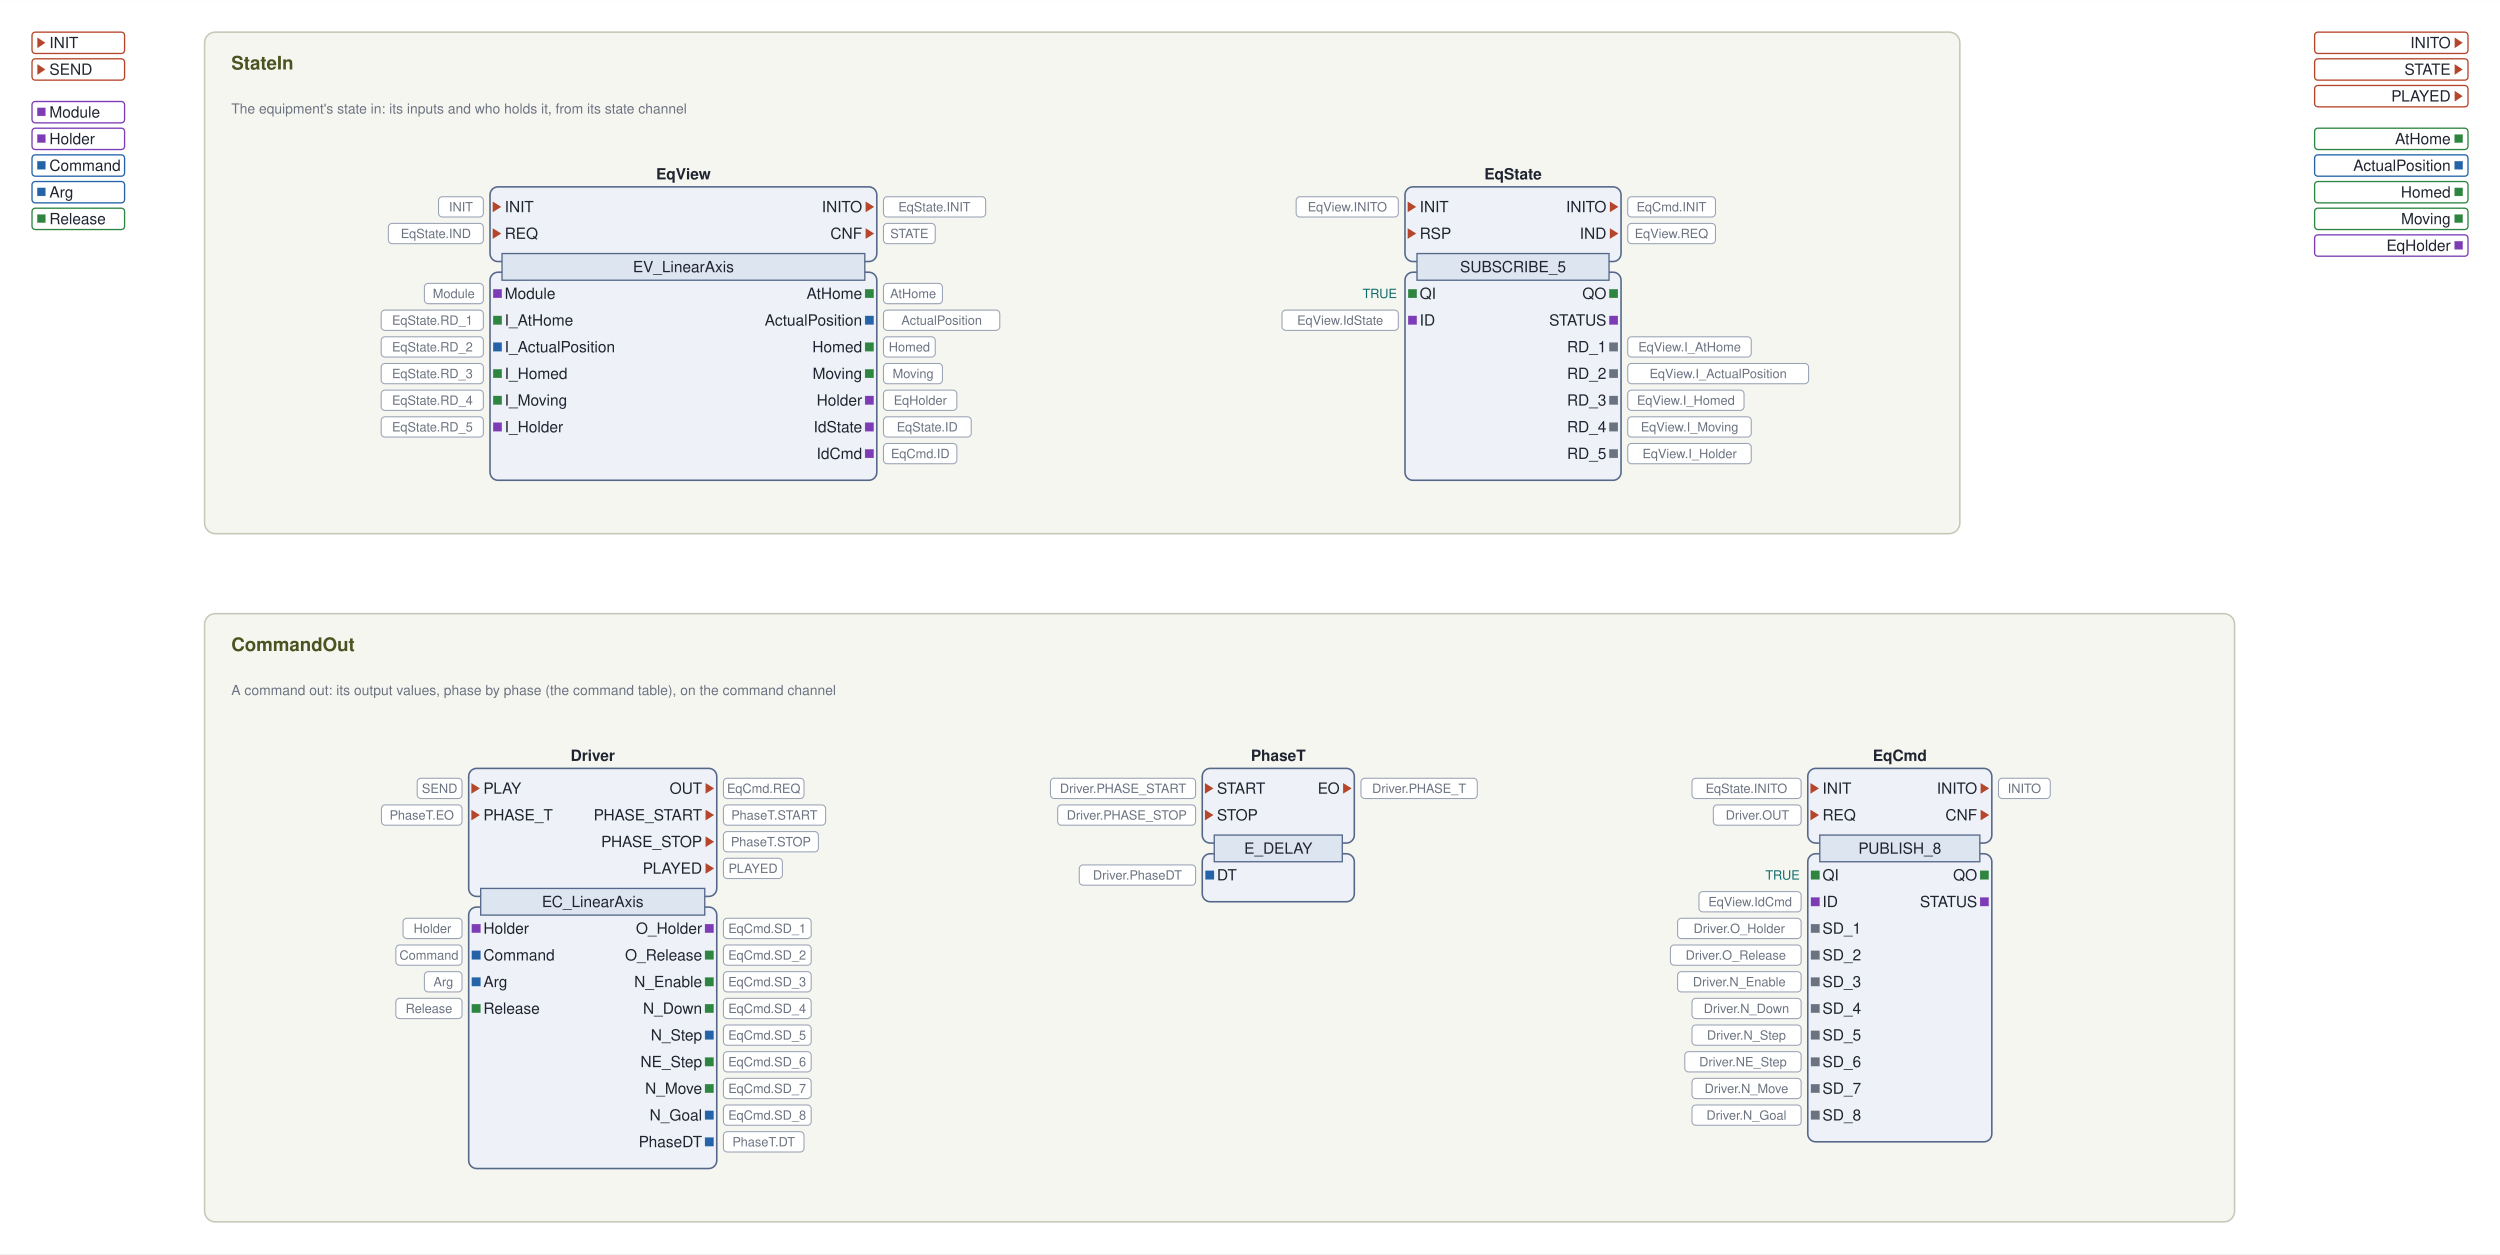
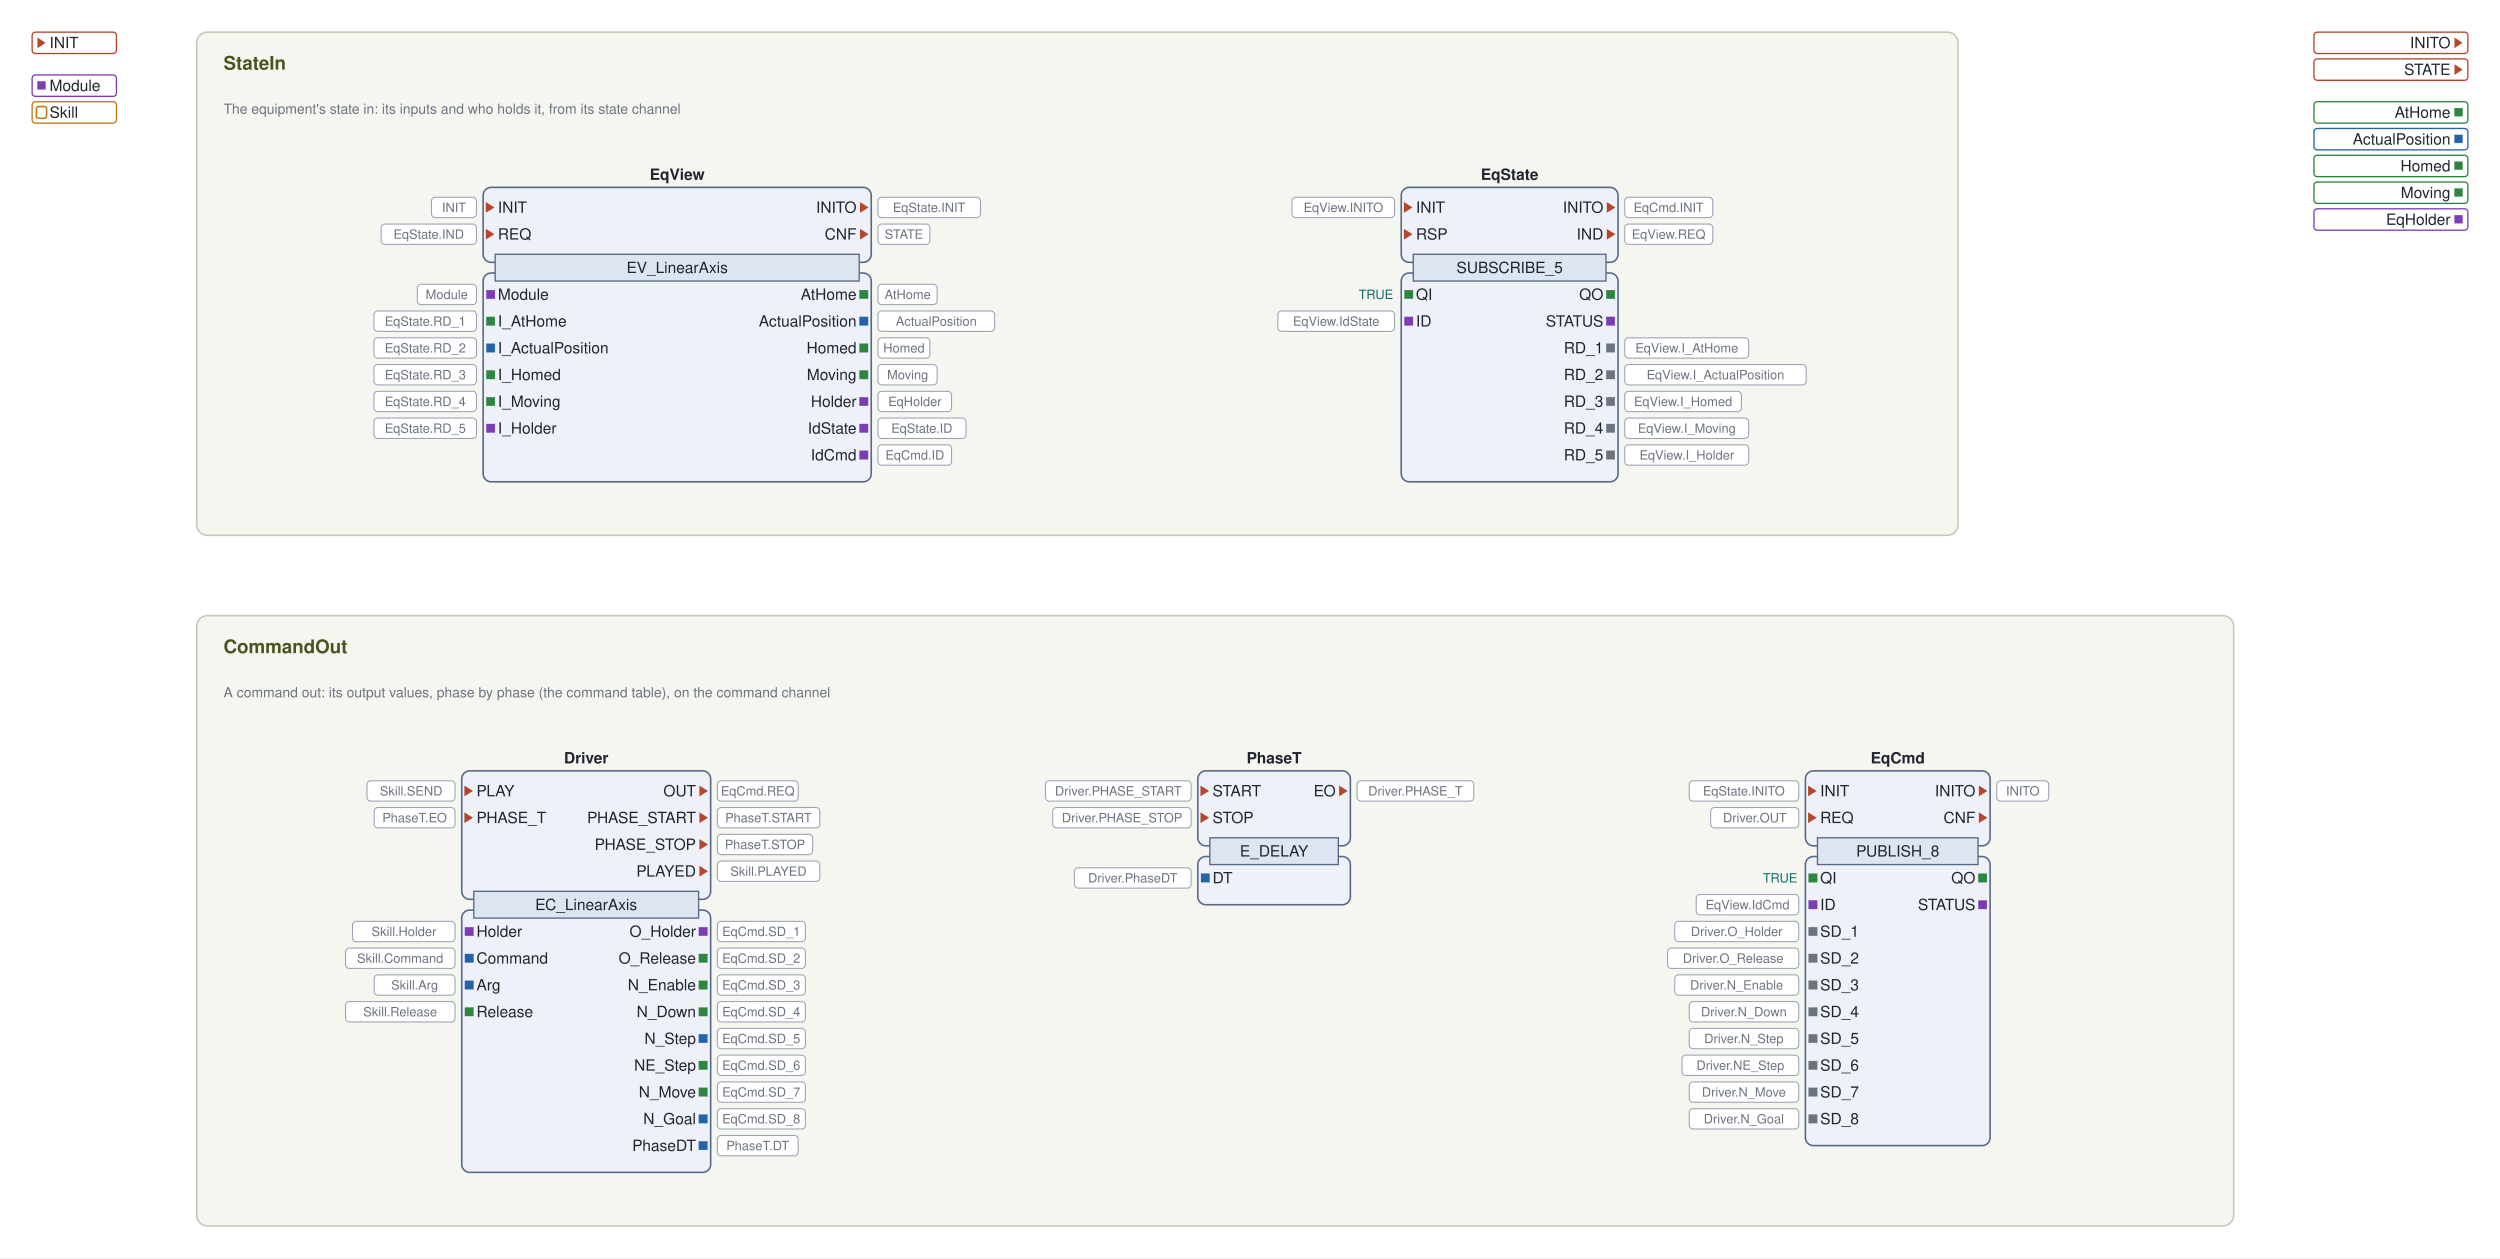
- <svg xmlns="http://www.w3.org/2000/svg" width="1874" height="940" viewBox="233 880 9372 4700" font-family="Segoe UI, Helvetica, Arial, sans-serif">
-   <rect x="233" y="880" width="9372" height="4700" fill="#ffffff" />
+ <svg xmlns="http://www.w3.org/2000/svg" width="1868" height="940" viewBox="265 880 9340 4700" font-family="Segoe UI, Helvetica, Arial, sans-serif">
+   <rect x="265" y="880" width="9340" height="4700" fill="#ffffff" />
  <rect x="1000" y="1000" width="6580" height="1880" rx="40" fill="#f6f6f1" stroke="#c8c8b8" stroke-width="6" />
  <text x="1100" y="1140" font-size="70" text-anchor="start" fill="#4b5320" font-weight="bold">StateIn</text>
  <text x="1100" y="1305" font-size="52" text-anchor="start" fill="#6b7280">The equipment's state in: its inputs and who holds it, from its state channel</text>
  <rect x="1000" y="3180" width="7610" height="2280" rx="40" fill="#f6f6f1" stroke="#c8c8b8" stroke-width="6" />
  <text x="1100" y="3320" font-size="70" text-anchor="start" fill="#4b5320" font-weight="bold">CommandOut</text>
  <text x="1100" y="3485" font-size="52" text-anchor="start" fill="#6b7280">A command out: its output values, phase by phase (the command table), on the command channel</text>
  <text x="2795" y="1552" font-size="58" text-anchor="middle" fill="#1f2430" font-weight="bold">EqView</text>
  <rect x="2070" y="1900" width="1450" height="780" rx="30" fill="#eef2f8" stroke="#56688a" stroke-width="6" />
  <rect x="2070" y="1580" width="1450" height="280" rx="30" fill="#eef2f8" stroke="#56688a" stroke-width="6" />
  <rect x="2115" y="1830" width="1360" height="100" rx="0" fill="#dde5f1" stroke="#56688a" stroke-width="5" />
  <text x="2795" y="1900" font-size="58" text-anchor="middle" fill="#1f2430">EV_LinearAxis</text>
  <polygon points="2080,1635 2112,1655 2080,1675" fill="#b5452b" />
  <text x="2125" y="1675" font-size="58" text-anchor="start" fill="#1f2430">INIT</text>
  <polygon points="2080,1735 2112,1755 2080,1775" fill="#b5452b" />
  <text x="2125" y="1775" font-size="58" text-anchor="start" fill="#1f2430">REQ</text>
  <polygon points="3478,1635 3510,1655 3478,1675" fill="#b5452b" />
  <text x="3465" y="1675" font-size="58" text-anchor="end" fill="#1f2430">INITO</text>
  <polygon points="3478,1735 3510,1755 3478,1775" fill="#b5452b" />
  <text x="3465" y="1775" font-size="58" text-anchor="end" fill="#1f2430">CNF</text>
  <rect x="2082" y="1964" width="32" height="32" rx="0" fill="#7d3cb5" stroke="#7d3cb5" stroke-width="1" />
  <text x="2125" y="2000" font-size="58" text-anchor="start" fill="#1f2430">Module</text>
  <rect x="2082" y="2064" width="32" height="32" rx="0" fill="#2e8540" stroke="#2e8540" stroke-width="1" />
  <text x="2125" y="2100" font-size="58" text-anchor="start" fill="#1f2430">I_AtHome</text>
  <rect x="2082" y="2164" width="32" height="32" rx="0" fill="#2563a8" stroke="#2563a8" stroke-width="1" />
  <text x="2125" y="2200" font-size="58" text-anchor="start" fill="#1f2430">I_ActualPosition</text>
  <rect x="2082" y="2264" width="32" height="32" rx="0" fill="#2e8540" stroke="#2e8540" stroke-width="1" />
  <text x="2125" y="2300" font-size="58" text-anchor="start" fill="#1f2430">I_Homed</text>
  <rect x="2082" y="2364" width="32" height="32" rx="0" fill="#2e8540" stroke="#2e8540" stroke-width="1" />
  <text x="2125" y="2400" font-size="58" text-anchor="start" fill="#1f2430">I_Moving</text>
  <rect x="2082" y="2464" width="32" height="32" rx="0" fill="#7d3cb5" stroke="#7d3cb5" stroke-width="1" />
  <text x="2125" y="2500" font-size="58" text-anchor="start" fill="#1f2430">I_Holder</text>
  <rect x="3476" y="1964" width="32" height="32" rx="0" fill="#2e8540" stroke="#2e8540" stroke-width="1" />
  <text x="3465" y="2000" font-size="58" text-anchor="end" fill="#1f2430">AtHome</text>
  <rect x="3476" y="2064" width="32" height="32" rx="0" fill="#2563a8" stroke="#2563a8" stroke-width="1" />
  <text x="3465" y="2100" font-size="58" text-anchor="end" fill="#1f2430">ActualPosition</text>
  <rect x="3476" y="2164" width="32" height="32" rx="0" fill="#2e8540" stroke="#2e8540" stroke-width="1" />
  <text x="3465" y="2200" font-size="58" text-anchor="end" fill="#1f2430">Homed</text>
  <rect x="3476" y="2264" width="32" height="32" rx="0" fill="#2e8540" stroke="#2e8540" stroke-width="1" />
  <text x="3465" y="2300" font-size="58" text-anchor="end" fill="#1f2430">Moving</text>
  <rect x="3476" y="2364" width="32" height="32" rx="0" fill="#7d3cb5" stroke="#7d3cb5" stroke-width="1" />
  <text x="3465" y="2400" font-size="58" text-anchor="end" fill="#1f2430">Holder</text>
  <rect x="3476" y="2464" width="32" height="32" rx="0" fill="#7d3cb5" stroke="#7d3cb5" stroke-width="1" />
  <text x="3465" y="2500" font-size="58" text-anchor="end" fill="#1f2430">IdState</text>
  <rect x="3476" y="2564" width="32" height="32" rx="0" fill="#7d3cb5" stroke="#7d3cb5" stroke-width="1" />
  <text x="3465" y="2600" font-size="58" text-anchor="end" fill="#1f2430">IdCmd</text>
  <rect x="1877" y="1617" width="168" height="76" rx="14" fill="#ffffff" stroke="#9aa3b5" stroke-width="4" />
  <text x="1961" y="1672" font-size="48" text-anchor="middle" fill="#6b7280">INIT</text>
  <rect x="3545" y="1617" width="383" height="76" rx="14" fill="#ffffff" stroke="#9aa3b5" stroke-width="4" />
  <text x="3736" y="1672" font-size="48" text-anchor="middle" fill="#6b7280">EqState.INIT</text>
  <rect x="1689" y="1717" width="356" height="76" rx="14" fill="#ffffff" stroke="#9aa3b5" stroke-width="4" />
  <text x="1867" y="1772" font-size="48" text-anchor="middle" fill="#6b7280">EqState.IND</text>
  <rect x="3545" y="1717" width="194" height="76" rx="14" fill="#ffffff" stroke="#9aa3b5" stroke-width="4" />
  <text x="3642" y="1772" font-size="48" text-anchor="middle" fill="#6b7280">STATE</text>
  <rect x="1824" y="1942" width="221" height="76" rx="14" fill="#ffffff" stroke="#9aa3b5" stroke-width="4" />
  <text x="1934" y="1997" font-size="48" text-anchor="middle" fill="#6b7280">Module</text>
  <rect x="3545" y="2442" width="329" height="76" rx="14" fill="#ffffff" stroke="#9aa3b5" stroke-width="4" />
  <text x="3709" y="2497" font-size="48" text-anchor="middle" fill="#6b7280">EqState.ID</text>
  <rect x="3545" y="2542" width="275" height="76" rx="14" fill="#ffffff" stroke="#9aa3b5" stroke-width="4" />
  <text x="3683" y="2597" font-size="48" text-anchor="middle" fill="#6b7280">EqCmd.ID</text>
  <rect x="1662" y="2042" width="383" height="76" rx="14" fill="#ffffff" stroke="#9aa3b5" stroke-width="4" />
  <text x="1854" y="2097" font-size="48" text-anchor="middle" fill="#6b7280">EqState.RD_1</text>
  <rect x="1662" y="2142" width="383" height="76" rx="14" fill="#ffffff" stroke="#9aa3b5" stroke-width="4" />
  <text x="1854" y="2197" font-size="48" text-anchor="middle" fill="#6b7280">EqState.RD_2</text>
  <rect x="1662" y="2242" width="383" height="76" rx="14" fill="#ffffff" stroke="#9aa3b5" stroke-width="4" />
  <text x="1854" y="2297" font-size="48" text-anchor="middle" fill="#6b7280">EqState.RD_3</text>
  <rect x="1662" y="2342" width="383" height="76" rx="14" fill="#ffffff" stroke="#9aa3b5" stroke-width="4" />
  <text x="1854" y="2397" font-size="48" text-anchor="middle" fill="#6b7280">EqState.RD_4</text>
  <rect x="1662" y="2442" width="383" height="76" rx="14" fill="#ffffff" stroke="#9aa3b5" stroke-width="4" />
  <text x="1854" y="2497" font-size="48" text-anchor="middle" fill="#6b7280">EqState.RD_5</text>
  <rect x="3545" y="1942" width="221" height="76" rx="14" fill="#ffffff" stroke="#9aa3b5" stroke-width="4" />
  <text x="3656" y="1997" font-size="48" text-anchor="middle" fill="#6b7280">AtHome</text>
  <rect x="3545" y="2042" width="436" height="76" rx="14" fill="#ffffff" stroke="#9aa3b5" stroke-width="4" />
  <text x="3763" y="2097" font-size="48" text-anchor="middle" fill="#6b7280">ActualPosition</text>
  <rect x="3545" y="2142" width="194" height="76" rx="14" fill="#ffffff" stroke="#9aa3b5" stroke-width="4" />
  <text x="3642" y="2197" font-size="48" text-anchor="middle" fill="#6b7280">Homed</text>
  <rect x="3545" y="2242" width="221" height="76" rx="14" fill="#ffffff" stroke="#9aa3b5" stroke-width="4" />
  <text x="3656" y="2297" font-size="48" text-anchor="middle" fill="#6b7280">Moving</text>
  <rect x="3545" y="2342" width="275" height="76" rx="14" fill="#ffffff" stroke="#9aa3b5" stroke-width="4" />
  <text x="3683" y="2397" font-size="48" text-anchor="middle" fill="#6b7280">EqHolder</text>
  <text x="5905" y="1552" font-size="58" text-anchor="middle" fill="#1f2430" font-weight="bold">EqState</text>
  <rect x="5500" y="1900" width="810" height="780" rx="30" fill="#eef2f8" stroke="#56688a" stroke-width="6" />
  <rect x="5500" y="1580" width="810" height="280" rx="30" fill="#eef2f8" stroke="#56688a" stroke-width="6" />
  <rect x="5545" y="1830" width="720" height="100" rx="0" fill="#dde5f1" stroke="#56688a" stroke-width="5" />
  <text x="5905" y="1900" font-size="58" text-anchor="middle" fill="#1f2430">SUBSCRIBE_5</text>
  <polygon points="5510,1635 5542,1655 5510,1675" fill="#b5452b" />
  <text x="5555" y="1675" font-size="58" text-anchor="start" fill="#1f2430">INIT</text>
  <polygon points="5510,1735 5542,1755 5510,1775" fill="#b5452b" />
  <text x="5555" y="1775" font-size="58" text-anchor="start" fill="#1f2430">RSP</text>
  <polygon points="6268,1635 6300,1655 6268,1675" fill="#b5452b" />
  <text x="6255" y="1675" font-size="58" text-anchor="end" fill="#1f2430">INITO</text>
  <polygon points="6268,1735 6300,1755 6268,1775" fill="#b5452b" />
  <text x="6255" y="1775" font-size="58" text-anchor="end" fill="#1f2430">IND</text>
  <rect x="5512" y="1964" width="32" height="32" rx="0" fill="#2e8540" stroke="#2e8540" stroke-width="1" />
  <text x="5555" y="2000" font-size="58" text-anchor="start" fill="#1f2430">QI</text>
  <rect x="5512" y="2064" width="32" height="32" rx="0" fill="#7d3cb5" stroke="#7d3cb5" stroke-width="1" />
  <text x="5555" y="2100" font-size="58" text-anchor="start" fill="#1f2430">ID</text>
  <rect x="6266" y="1964" width="32" height="32" rx="0" fill="#2e8540" stroke="#2e8540" stroke-width="1" />
  <text x="6255" y="2000" font-size="58" text-anchor="end" fill="#1f2430">QO</text>
  <rect x="6266" y="2064" width="32" height="32" rx="0" fill="#7d3cb5" stroke="#7d3cb5" stroke-width="1" />
  <text x="6255" y="2100" font-size="58" text-anchor="end" fill="#1f2430">STATUS</text>
  <rect x="6266" y="2164" width="32" height="32" rx="0" fill="#6b7280" stroke="#6b7280" stroke-width="1" />
  <text x="6255" y="2200" font-size="58" text-anchor="end" fill="#1f2430">RD_1</text>
  <rect x="6266" y="2264" width="32" height="32" rx="0" fill="#6b7280" stroke="#6b7280" stroke-width="1" />
  <text x="6255" y="2300" font-size="58" text-anchor="end" fill="#1f2430">RD_2</text>
  <rect x="6266" y="2364" width="32" height="32" rx="0" fill="#6b7280" stroke="#6b7280" stroke-width="1" />
  <text x="6255" y="2400" font-size="58" text-anchor="end" fill="#1f2430">RD_3</text>
  <rect x="6266" y="2464" width="32" height="32" rx="0" fill="#6b7280" stroke="#6b7280" stroke-width="1" />
  <text x="6255" y="2500" font-size="58" text-anchor="end" fill="#1f2430">RD_4</text>
  <rect x="6266" y="2564" width="32" height="32" rx="0" fill="#6b7280" stroke="#6b7280" stroke-width="1" />
  <text x="6255" y="2600" font-size="58" text-anchor="end" fill="#1f2430">RD_5</text>
  <rect x="5092" y="1617" width="383" height="76" rx="14" fill="#ffffff" stroke="#9aa3b5" stroke-width="4" />
  <text x="5284" y="1672" font-size="48" text-anchor="middle" fill="#6b7280">EqView.INITO</text>
  <rect x="6335" y="1617" width="329" height="76" rx="14" fill="#ffffff" stroke="#9aa3b5" stroke-width="4" />
  <text x="6499" y="1672" font-size="48" text-anchor="middle" fill="#6b7280">EqCmd.INIT</text>
  <rect x="6335" y="1717" width="329" height="76" rx="14" fill="#ffffff" stroke="#9aa3b5" stroke-width="4" />
  <text x="6499" y="1772" font-size="48" text-anchor="middle" fill="#6b7280">EqView.REQ</text>
  <rect x="5039" y="2042" width="436" height="76" rx="14" fill="#ffffff" stroke="#9aa3b5" stroke-width="4" />
  <text x="5257" y="2097" font-size="48" text-anchor="middle" fill="#6b7280">EqView.IdState</text>
  <rect x="6335" y="2142" width="463" height="76" rx="14" fill="#ffffff" stroke="#9aa3b5" stroke-width="4" />
  <text x="6567" y="2197" font-size="48" text-anchor="middle" fill="#6b7280">EqView.I_AtHome</text>
  <rect x="6335" y="2242" width="678" height="76" rx="14" fill="#ffffff" stroke="#9aa3b5" stroke-width="4" />
  <text x="6674" y="2297" font-size="48" text-anchor="middle" fill="#6b7280">EqView.I_ActualPosition</text>
  <rect x="6335" y="2342" width="436" height="76" rx="14" fill="#ffffff" stroke="#9aa3b5" stroke-width="4" />
  <text x="6553" y="2397" font-size="48" text-anchor="middle" fill="#6b7280">EqView.I_Homed</text>
  <rect x="6335" y="2442" width="463" height="76" rx="14" fill="#ffffff" stroke="#9aa3b5" stroke-width="4" />
  <text x="6567" y="2497" font-size="48" text-anchor="middle" fill="#6b7280">EqView.I_Moving</text>
  <rect x="6335" y="2542" width="463" height="76" rx="14" fill="#ffffff" stroke="#9aa3b5" stroke-width="4" />
  <text x="6567" y="2597" font-size="48" text-anchor="middle" fill="#6b7280">EqView.I_Holder</text>
  <text x="5470" y="1997" font-size="48" text-anchor="end" fill="#0f6b6b">TRUE</text>
  <text x="2455" y="3732" font-size="58" text-anchor="middle" fill="#1f2430" font-weight="bold">Driver</text>
  <rect x="1990" y="4280" width="930" height="980" rx="30" fill="#eef2f8" stroke="#56688a" stroke-width="6" />
  <rect x="1990" y="3760" width="930" height="480" rx="30" fill="#eef2f8" stroke="#56688a" stroke-width="6" />
  <rect x="2035" y="4210" width="840" height="100" rx="0" fill="#dde5f1" stroke="#56688a" stroke-width="5" />
  <text x="2455" y="4280" font-size="58" text-anchor="middle" fill="#1f2430">EC_LinearAxis</text>
  <polygon points="2000,3815 2032,3835 2000,3855" fill="#b5452b" />
  <text x="2045" y="3855" font-size="58" text-anchor="start" fill="#1f2430">PLAY</text>
  <polygon points="2000,3915 2032,3935 2000,3955" fill="#b5452b" />
  <text x="2045" y="3955" font-size="58" text-anchor="start" fill="#1f2430">PHASE_T</text>
  <polygon points="2878,3815 2910,3835 2878,3855" fill="#b5452b" />
  <text x="2865" y="3855" font-size="58" text-anchor="end" fill="#1f2430">OUT</text>
  <polygon points="2878,3915 2910,3935 2878,3955" fill="#b5452b" />
  <text x="2865" y="3955" font-size="58" text-anchor="end" fill="#1f2430">PHASE_START</text>
  <polygon points="2878,4015 2910,4035 2878,4055" fill="#b5452b" />
  <text x="2865" y="4055" font-size="58" text-anchor="end" fill="#1f2430">PHASE_STOP</text>
  <polygon points="2878,4115 2910,4135 2878,4155" fill="#b5452b" />
  <text x="2865" y="4155" font-size="58" text-anchor="end" fill="#1f2430">PLAYED</text>
  <rect x="2002" y="4344" width="32" height="32" rx="0" fill="#7d3cb5" stroke="#7d3cb5" stroke-width="1" />
  <text x="2045" y="4380" font-size="58" text-anchor="start" fill="#1f2430">Holder</text>
  <rect x="2002" y="4444" width="32" height="32" rx="0" fill="#2563a8" stroke="#2563a8" stroke-width="1" />
  <text x="2045" y="4480" font-size="58" text-anchor="start" fill="#1f2430">Command</text>
  <rect x="2002" y="4544" width="32" height="32" rx="0" fill="#2563a8" stroke="#2563a8" stroke-width="1" />
  <text x="2045" y="4580" font-size="58" text-anchor="start" fill="#1f2430">Arg</text>
  <rect x="2002" y="4644" width="32" height="32" rx="0" fill="#2e8540" stroke="#2e8540" stroke-width="1" />
  <text x="2045" y="4680" font-size="58" text-anchor="start" fill="#1f2430">Release</text>
  <rect x="2876" y="4344" width="32" height="32" rx="0" fill="#7d3cb5" stroke="#7d3cb5" stroke-width="1" />
  <text x="2865" y="4380" font-size="58" text-anchor="end" fill="#1f2430">O_Holder</text>
  <rect x="2876" y="4444" width="32" height="32" rx="0" fill="#2e8540" stroke="#2e8540" stroke-width="1" />
  <text x="2865" y="4480" font-size="58" text-anchor="end" fill="#1f2430">O_Release</text>
  <rect x="2876" y="4544" width="32" height="32" rx="0" fill="#2e8540" stroke="#2e8540" stroke-width="1" />
  <text x="2865" y="4580" font-size="58" text-anchor="end" fill="#1f2430">N_Enable</text>
  <rect x="2876" y="4644" width="32" height="32" rx="0" fill="#2e8540" stroke="#2e8540" stroke-width="1" />
  <text x="2865" y="4680" font-size="58" text-anchor="end" fill="#1f2430">N_Down</text>
  <rect x="2876" y="4744" width="32" height="32" rx="0" fill="#2563a8" stroke="#2563a8" stroke-width="1" />
  <text x="2865" y="4780" font-size="58" text-anchor="end" fill="#1f2430">N_Step</text>
  <rect x="2876" y="4844" width="32" height="32" rx="0" fill="#2e8540" stroke="#2e8540" stroke-width="1" />
  <text x="2865" y="4880" font-size="58" text-anchor="end" fill="#1f2430">NE_Step</text>
  <rect x="2876" y="4944" width="32" height="32" rx="0" fill="#2e8540" stroke="#2e8540" stroke-width="1" />
  <text x="2865" y="4980" font-size="58" text-anchor="end" fill="#1f2430">N_Move</text>
  <rect x="2876" y="5044" width="32" height="32" rx="0" fill="#2563a8" stroke="#2563a8" stroke-width="1" />
  <text x="2865" y="5080" font-size="58" text-anchor="end" fill="#1f2430">N_Goal</text>
  <rect x="2876" y="5144" width="32" height="32" rx="0" fill="#2563a8" stroke="#2563a8" stroke-width="1" />
  <text x="2865" y="5180" font-size="58" text-anchor="end" fill="#1f2430">PhaseDT</text>
-   <rect x="1797" y="3797" width="168" height="76" rx="14" fill="#ffffff" stroke="#9aa3b5" stroke-width="4" />
-   <text x="1881" y="3852" font-size="48" text-anchor="middle" fill="#6b7280">SEND</text>
+   <rect x="1636" y="3797" width="329" height="76" rx="14" fill="#ffffff" stroke="#9aa3b5" stroke-width="4" />
+   <text x="1801" y="3852" font-size="48" text-anchor="middle" fill="#6b7280">Skill.SEND</text>
  <rect x="2945" y="3797" width="302" height="76" rx="14" fill="#ffffff" stroke="#9aa3b5" stroke-width="4" />
  <text x="3096" y="3852" font-size="48" text-anchor="middle" fill="#6b7280">EqCmd.REQ</text>
  <rect x="2945" y="3897" width="383" height="76" rx="14" fill="#ffffff" stroke="#9aa3b5" stroke-width="4" />
  <text x="3136" y="3952" font-size="48" text-anchor="middle" fill="#6b7280">PhaseT.START</text>
  <rect x="2945" y="3997" width="356" height="76" rx="14" fill="#ffffff" stroke="#9aa3b5" stroke-width="4" />
  <text x="3123" y="4052" font-size="48" text-anchor="middle" fill="#6b7280">PhaseT.STOP</text>
  <rect x="1663" y="3897" width="302" height="76" rx="14" fill="#ffffff" stroke="#9aa3b5" stroke-width="4" />
  <text x="1814" y="3952" font-size="48" text-anchor="middle" fill="#6b7280">PhaseT.EO</text>
-   <rect x="2945" y="4097" width="221" height="76" rx="14" fill="#ffffff" stroke="#9aa3b5" stroke-width="4" />
-   <text x="3056" y="4152" font-size="48" text-anchor="middle" fill="#6b7280">PLAYED</text>
-   <rect x="1744" y="4322" width="221" height="76" rx="14" fill="#ffffff" stroke="#9aa3b5" stroke-width="4" />
-   <text x="1854" y="4377" font-size="48" text-anchor="middle" fill="#6b7280">Holder</text>
-   <rect x="1717" y="4422" width="248" height="76" rx="14" fill="#ffffff" stroke="#9aa3b5" stroke-width="4" />
-   <text x="1841" y="4477" font-size="48" text-anchor="middle" fill="#6b7280">Command</text>
-   <rect x="1824" y="4522" width="141" height="76" rx="14" fill="#ffffff" stroke="#9aa3b5" stroke-width="4" />
-   <text x="1895" y="4577" font-size="48" text-anchor="middle" fill="#6b7280">Arg</text>
-   <rect x="1717" y="4622" width="248" height="76" rx="14" fill="#ffffff" stroke="#9aa3b5" stroke-width="4" />
-   <text x="1841" y="4677" font-size="48" text-anchor="middle" fill="#6b7280">Release</text>
+   <rect x="2945" y="4097" width="383" height="76" rx="14" fill="#ffffff" stroke="#9aa3b5" stroke-width="4" />
+   <text x="3136" y="4152" font-size="48" text-anchor="middle" fill="#6b7280">Skill.PLAYED</text>
+   <rect x="1582" y="4322" width="383" height="76" rx="14" fill="#ffffff" stroke="#9aa3b5" stroke-width="4" />
+   <text x="1774" y="4377" font-size="48" text-anchor="middle" fill="#6b7280">Skill.Holder</text>
+   <rect x="1556" y="4422" width="409" height="76" rx="14" fill="#ffffff" stroke="#9aa3b5" stroke-width="4" />
+   <text x="1760" y="4477" font-size="48" text-anchor="middle" fill="#6b7280">Skill.Command</text>
+   <rect x="1663" y="4522" width="302" height="76" rx="14" fill="#ffffff" stroke="#9aa3b5" stroke-width="4" />
+   <text x="1814" y="4577" font-size="48" text-anchor="middle" fill="#6b7280">Skill.Arg</text>
+   <rect x="1556" y="4622" width="409" height="76" rx="14" fill="#ffffff" stroke="#9aa3b5" stroke-width="4" />
+   <text x="1760" y="4677" font-size="48" text-anchor="middle" fill="#6b7280">Skill.Release</text>
  <rect x="2945" y="4322" width="329" height="76" rx="14" fill="#ffffff" stroke="#9aa3b5" stroke-width="4" />
  <text x="3109" y="4377" font-size="48" text-anchor="middle" fill="#6b7280">EqCmd.SD_1</text>
  <rect x="2945" y="4422" width="329" height="76" rx="14" fill="#ffffff" stroke="#9aa3b5" stroke-width="4" />
  <text x="3109" y="4477" font-size="48" text-anchor="middle" fill="#6b7280">EqCmd.SD_2</text>
  <rect x="2945" y="4522" width="329" height="76" rx="14" fill="#ffffff" stroke="#9aa3b5" stroke-width="4" />
  <text x="3109" y="4577" font-size="48" text-anchor="middle" fill="#6b7280">EqCmd.SD_3</text>
  <rect x="2945" y="4622" width="329" height="76" rx="14" fill="#ffffff" stroke="#9aa3b5" stroke-width="4" />
  <text x="3109" y="4677" font-size="48" text-anchor="middle" fill="#6b7280">EqCmd.SD_4</text>
  <rect x="2945" y="4722" width="329" height="76" rx="14" fill="#ffffff" stroke="#9aa3b5" stroke-width="4" />
  <text x="3109" y="4777" font-size="48" text-anchor="middle" fill="#6b7280">EqCmd.SD_5</text>
  <rect x="2945" y="4822" width="329" height="76" rx="14" fill="#ffffff" stroke="#9aa3b5" stroke-width="4" />
  <text x="3109" y="4877" font-size="48" text-anchor="middle" fill="#6b7280">EqCmd.SD_6</text>
  <rect x="2945" y="4922" width="329" height="76" rx="14" fill="#ffffff" stroke="#9aa3b5" stroke-width="4" />
  <text x="3109" y="4977" font-size="48" text-anchor="middle" fill="#6b7280">EqCmd.SD_7</text>
  <rect x="2945" y="5022" width="329" height="76" rx="14" fill="#ffffff" stroke="#9aa3b5" stroke-width="4" />
  <text x="3109" y="5077" font-size="48" text-anchor="middle" fill="#6b7280">EqCmd.SD_8</text>
  <rect x="2945" y="5122" width="302" height="76" rx="14" fill="#ffffff" stroke="#9aa3b5" stroke-width="4" />
  <text x="3096" y="5177" font-size="48" text-anchor="middle" fill="#6b7280">PhaseT.DT</text>
  <text x="5025" y="3732" font-size="58" text-anchor="middle" fill="#1f2430" font-weight="bold">PhaseT</text>
  <rect x="4740" y="4080" width="570" height="180" rx="30" fill="#eef2f8" stroke="#56688a" stroke-width="6" />
  <rect x="4740" y="3760" width="570" height="280" rx="30" fill="#eef2f8" stroke="#56688a" stroke-width="6" />
  <rect x="4785" y="4010" width="480" height="100" rx="0" fill="#dde5f1" stroke="#56688a" stroke-width="5" />
  <text x="5025" y="4080" font-size="58" text-anchor="middle" fill="#1f2430">E_DELAY</text>
  <polygon points="4750,3815 4782,3835 4750,3855" fill="#b5452b" />
  <text x="4795" y="3855" font-size="58" text-anchor="start" fill="#1f2430">START</text>
  <polygon points="4750,3915 4782,3935 4750,3955" fill="#b5452b" />
  <text x="4795" y="3955" font-size="58" text-anchor="start" fill="#1f2430">STOP</text>
  <polygon points="5268,3815 5300,3835 5268,3855" fill="#b5452b" />
  <text x="5255" y="3855" font-size="58" text-anchor="end" fill="#1f2430">EO</text>
  <rect x="4752" y="4144" width="32" height="32" rx="0" fill="#2563a8" stroke="#2563a8" stroke-width="1" />
  <text x="4795" y="4180" font-size="58" text-anchor="start" fill="#1f2430">DT</text>
  <rect x="4171" y="3797" width="544" height="76" rx="14" fill="#ffffff" stroke="#9aa3b5" stroke-width="4" />
  <text x="4443" y="3852" font-size="48" text-anchor="middle" fill="#6b7280">Driver.PHASE_START</text>
  <rect x="4198" y="3897" width="517" height="76" rx="14" fill="#ffffff" stroke="#9aa3b5" stroke-width="4" />
  <text x="4457" y="3952" font-size="48" text-anchor="middle" fill="#6b7280">Driver.PHASE_STOP</text>
  <rect x="5335" y="3797" width="436" height="76" rx="14" fill="#ffffff" stroke="#9aa3b5" stroke-width="4" />
  <text x="5553" y="3852" font-size="48" text-anchor="middle" fill="#6b7280">Driver.PHASE_T</text>
  <rect x="4279" y="4122" width="436" height="76" rx="14" fill="#ffffff" stroke="#9aa3b5" stroke-width="4" />
  <text x="4497" y="4177" font-size="48" text-anchor="middle" fill="#6b7280">Driver.PhaseDT</text>
  <text x="7355" y="3732" font-size="58" text-anchor="middle" fill="#1f2430" font-weight="bold">EqCmd</text>
  <rect x="7010" y="4080" width="690" height="1080" rx="30" fill="#eef2f8" stroke="#56688a" stroke-width="6" />
  <rect x="7010" y="3760" width="690" height="280" rx="30" fill="#eef2f8" stroke="#56688a" stroke-width="6" />
  <rect x="7055" y="4010" width="600" height="100" rx="0" fill="#dde5f1" stroke="#56688a" stroke-width="5" />
  <text x="7355" y="4080" font-size="58" text-anchor="middle" fill="#1f2430">PUBLISH_8</text>
  <polygon points="7020,3815 7052,3835 7020,3855" fill="#b5452b" />
  <text x="7065" y="3855" font-size="58" text-anchor="start" fill="#1f2430">INIT</text>
  <polygon points="7020,3915 7052,3935 7020,3955" fill="#b5452b" />
  <text x="7065" y="3955" font-size="58" text-anchor="start" fill="#1f2430">REQ</text>
  <polygon points="7658,3815 7690,3835 7658,3855" fill="#b5452b" />
  <text x="7645" y="3855" font-size="58" text-anchor="end" fill="#1f2430">INITO</text>
  <polygon points="7658,3915 7690,3935 7658,3955" fill="#b5452b" />
  <text x="7645" y="3955" font-size="58" text-anchor="end" fill="#1f2430">CNF</text>
  <rect x="7022" y="4144" width="32" height="32" rx="0" fill="#2e8540" stroke="#2e8540" stroke-width="1" />
  <text x="7065" y="4180" font-size="58" text-anchor="start" fill="#1f2430">QI</text>
  <rect x="7022" y="4244" width="32" height="32" rx="0" fill="#7d3cb5" stroke="#7d3cb5" stroke-width="1" />
  <text x="7065" y="4280" font-size="58" text-anchor="start" fill="#1f2430">ID</text>
  <rect x="7022" y="4344" width="32" height="32" rx="0" fill="#6b7280" stroke="#6b7280" stroke-width="1" />
  <text x="7065" y="4380" font-size="58" text-anchor="start" fill="#1f2430">SD_1</text>
  <rect x="7022" y="4444" width="32" height="32" rx="0" fill="#6b7280" stroke="#6b7280" stroke-width="1" />
  <text x="7065" y="4480" font-size="58" text-anchor="start" fill="#1f2430">SD_2</text>
  <rect x="7022" y="4544" width="32" height="32" rx="0" fill="#6b7280" stroke="#6b7280" stroke-width="1" />
  <text x="7065" y="4580" font-size="58" text-anchor="start" fill="#1f2430">SD_3</text>
  <rect x="7022" y="4644" width="32" height="32" rx="0" fill="#6b7280" stroke="#6b7280" stroke-width="1" />
  <text x="7065" y="4680" font-size="58" text-anchor="start" fill="#1f2430">SD_4</text>
  <rect x="7022" y="4744" width="32" height="32" rx="0" fill="#6b7280" stroke="#6b7280" stroke-width="1" />
  <text x="7065" y="4780" font-size="58" text-anchor="start" fill="#1f2430">SD_5</text>
  <rect x="7022" y="4844" width="32" height="32" rx="0" fill="#6b7280" stroke="#6b7280" stroke-width="1" />
  <text x="7065" y="4880" font-size="58" text-anchor="start" fill="#1f2430">SD_6</text>
  <rect x="7022" y="4944" width="32" height="32" rx="0" fill="#6b7280" stroke="#6b7280" stroke-width="1" />
  <text x="7065" y="4980" font-size="58" text-anchor="start" fill="#1f2430">SD_7</text>
  <rect x="7022" y="5044" width="32" height="32" rx="0" fill="#6b7280" stroke="#6b7280" stroke-width="1" />
  <text x="7065" y="5080" font-size="58" text-anchor="start" fill="#1f2430">SD_8</text>
  <rect x="7656" y="4144" width="32" height="32" rx="0" fill="#2e8540" stroke="#2e8540" stroke-width="1" />
  <text x="7645" y="4180" font-size="58" text-anchor="end" fill="#1f2430">QO</text>
  <rect x="7656" y="4244" width="32" height="32" rx="0" fill="#7d3cb5" stroke="#7d3cb5" stroke-width="1" />
  <text x="7645" y="4280" font-size="58" text-anchor="end" fill="#1f2430">STATUS</text>
  <rect x="6576" y="3797" width="409" height="76" rx="14" fill="#ffffff" stroke="#9aa3b5" stroke-width="4" />
  <text x="6780" y="3852" font-size="48" text-anchor="middle" fill="#6b7280">EqState.INITO</text>
  <rect x="7725" y="3797" width="194" height="76" rx="14" fill="#ffffff" stroke="#9aa3b5" stroke-width="4" />
  <text x="7822" y="3852" font-size="48" text-anchor="middle" fill="#6b7280">INITO</text>
  <rect x="6656" y="3897" width="329" height="76" rx="14" fill="#ffffff" stroke="#9aa3b5" stroke-width="4" />
  <text x="6821" y="3952" font-size="48" text-anchor="middle" fill="#6b7280">Driver.OUT</text>
  <rect x="6602" y="4222" width="383" height="76" rx="14" fill="#ffffff" stroke="#9aa3b5" stroke-width="4" />
  <text x="6794" y="4277" font-size="48" text-anchor="middle" fill="#6b7280">EqView.IdCmd</text>
  <rect x="6522" y="4322" width="463" height="76" rx="14" fill="#ffffff" stroke="#9aa3b5" stroke-width="4" />
  <text x="6753" y="4377" font-size="48" text-anchor="middle" fill="#6b7280">Driver.O_Holder</text>
  <rect x="6495" y="4422" width="490" height="76" rx="14" fill="#ffffff" stroke="#9aa3b5" stroke-width="4" />
  <text x="6740" y="4477" font-size="48" text-anchor="middle" fill="#6b7280">Driver.O_Release</text>
  <rect x="6522" y="4522" width="463" height="76" rx="14" fill="#ffffff" stroke="#9aa3b5" stroke-width="4" />
  <text x="6753" y="4577" font-size="48" text-anchor="middle" fill="#6b7280">Driver.N_Enable</text>
  <rect x="6576" y="4622" width="409" height="76" rx="14" fill="#ffffff" stroke="#9aa3b5" stroke-width="4" />
  <text x="6780" y="4677" font-size="48" text-anchor="middle" fill="#6b7280">Driver.N_Down</text>
  <rect x="6576" y="4722" width="409" height="76" rx="14" fill="#ffffff" stroke="#9aa3b5" stroke-width="4" />
  <text x="6780" y="4777" font-size="48" text-anchor="middle" fill="#6b7280">Driver.N_Step</text>
  <rect x="6549" y="4822" width="436" height="76" rx="14" fill="#ffffff" stroke="#9aa3b5" stroke-width="4" />
  <text x="6767" y="4877" font-size="48" text-anchor="middle" fill="#6b7280">Driver.NE_Step</text>
  <rect x="6576" y="4922" width="409" height="76" rx="14" fill="#ffffff" stroke="#9aa3b5" stroke-width="4" />
  <text x="6780" y="4977" font-size="48" text-anchor="middle" fill="#6b7280">Driver.N_Move</text>
  <rect x="6576" y="5022" width="409" height="76" rx="14" fill="#ffffff" stroke="#9aa3b5" stroke-width="4" />
  <text x="6780" y="5077" font-size="48" text-anchor="middle" fill="#6b7280">Driver.N_Goal</text>
  <text x="6980" y="4177" font-size="48" text-anchor="end" fill="#0f6b6b">TRUE</text>
-   <rect x="353" y="1000" width="347" height="80" rx="12" fill="#ffffff" stroke="#b5452b" stroke-width="5" />
-   <polygon points="373,1020 403,1040 373,1060" fill="#b5452b" />
-   <text x="418" y="1060" font-size="58" text-anchor="start" fill="#1f2430">INIT</text>
-   <rect x="353" y="1100" width="347" height="80" rx="12" fill="#ffffff" stroke="#b5452b" stroke-width="5" />
-   <polygon points="373,1120 403,1140 373,1160" fill="#b5452b" />
-   <text x="418" y="1160" font-size="58" text-anchor="start" fill="#1f2430">SEND</text>
-   <rect x="353" y="1260" width="347" height="80" rx="12" fill="#ffffff" stroke="#7d3cb5" stroke-width="5" />
-   <rect x="373" y="1284" width="30" height="30" rx="0" fill="#7d3cb5" stroke="#7d3cb5" stroke-width="1" />
-   <text x="418" y="1320" font-size="58" text-anchor="start" fill="#1f2430">Module</text>
-   <rect x="353" y="1360" width="347" height="80" rx="12" fill="#ffffff" stroke="#7d3cb5" stroke-width="5" />
-   <rect x="373" y="1384" width="30" height="30" rx="0" fill="#7d3cb5" stroke="#7d3cb5" stroke-width="1" />
-   <text x="418" y="1420" font-size="58" text-anchor="start" fill="#1f2430">Holder</text>
-   <rect x="353" y="1460" width="347" height="80" rx="12" fill="#ffffff" stroke="#2563a8" stroke-width="5" />
-   <rect x="373" y="1484" width="30" height="30" rx="0" fill="#2563a8" stroke="#2563a8" stroke-width="1" />
-   <text x="418" y="1520" font-size="58" text-anchor="start" fill="#1f2430">Command</text>
-   <rect x="353" y="1560" width="347" height="80" rx="12" fill="#ffffff" stroke="#2563a8" stroke-width="5" />
-   <rect x="373" y="1584" width="30" height="30" rx="0" fill="#2563a8" stroke="#2563a8" stroke-width="1" />
-   <text x="418" y="1620" font-size="58" text-anchor="start" fill="#1f2430">Arg</text>
-   <rect x="353" y="1660" width="347" height="80" rx="12" fill="#ffffff" stroke="#2e8540" stroke-width="5" />
-   <rect x="373" y="1684" width="30" height="30" rx="0" fill="#2e8540" stroke="#2e8540" stroke-width="1" />
-   <text x="418" y="1720" font-size="58" text-anchor="start" fill="#1f2430">Release</text>
+   <rect x="385" y="1000" width="315" height="80" rx="12" fill="#ffffff" stroke="#b5452b" stroke-width="5" />
+   <polygon points="405,1020 435,1040 405,1060" fill="#b5452b" />
+   <text x="450" y="1060" font-size="58" text-anchor="start" fill="#1f2430">INIT</text>
+   <rect x="385" y="1160" width="315" height="80" rx="12" fill="#ffffff" stroke="#7d3cb5" stroke-width="5" />
+   <rect x="405" y="1184" width="30" height="30" rx="0" fill="#7d3cb5" stroke="#7d3cb5" stroke-width="1" />
+   <text x="450" y="1220" font-size="58" text-anchor="start" fill="#1f2430">Module</text>
+   <rect x="385" y="1260" width="315" height="80" rx="12" fill="#ffffff" stroke="#c0761a" stroke-width="5" />
+   <rect x="401" y="1278" width="38" height="44" rx="8" fill="#ffffff" stroke="#c0761a" stroke-width="6" />
+   <text x="450" y="1320" font-size="58" text-anchor="start" fill="#1f2430">Skill</text>
  <rect x="8910" y="1000" width="575" height="80" rx="12" fill="#ffffff" stroke="#b5452b" stroke-width="5" />
  <polygon points="9435,1020 9465,1040 9435,1060" fill="#b5452b" />
  <text x="9420" y="1060" font-size="58" text-anchor="end" fill="#1f2430">INITO</text>
  <rect x="8910" y="1100" width="575" height="80" rx="12" fill="#ffffff" stroke="#b5452b" stroke-width="5" />
  <polygon points="9435,1120 9465,1140 9435,1160" fill="#b5452b" />
  <text x="9420" y="1160" font-size="58" text-anchor="end" fill="#1f2430">STATE</text>
-   <rect x="8910" y="1200" width="575" height="80" rx="12" fill="#ffffff" stroke="#b5452b" stroke-width="5" />
-   <polygon points="9435,1220 9465,1240 9435,1260" fill="#b5452b" />
-   <text x="9420" y="1260" font-size="58" text-anchor="end" fill="#1f2430">PLAYED</text>
-   <rect x="8910" y="1360" width="575" height="80" rx="12" fill="#ffffff" stroke="#2e8540" stroke-width="5" />
-   <rect x="9435" y="1384" width="30" height="30" rx="0" fill="#2e8540" stroke="#2e8540" stroke-width="1" />
-   <text x="9420" y="1420" font-size="58" text-anchor="end" fill="#1f2430">AtHome</text>
-   <rect x="8910" y="1460" width="575" height="80" rx="12" fill="#ffffff" stroke="#2563a8" stroke-width="5" />
-   <rect x="9435" y="1484" width="30" height="30" rx="0" fill="#2563a8" stroke="#2563a8" stroke-width="1" />
-   <text x="9420" y="1520" font-size="58" text-anchor="end" fill="#1f2430">ActualPosition</text>
+   <rect x="8910" y="1260" width="575" height="80" rx="12" fill="#ffffff" stroke="#2e8540" stroke-width="5" />
+   <rect x="9435" y="1284" width="30" height="30" rx="0" fill="#2e8540" stroke="#2e8540" stroke-width="1" />
+   <text x="9420" y="1320" font-size="58" text-anchor="end" fill="#1f2430">AtHome</text>
+   <rect x="8910" y="1360" width="575" height="80" rx="12" fill="#ffffff" stroke="#2563a8" stroke-width="5" />
+   <rect x="9435" y="1384" width="30" height="30" rx="0" fill="#2563a8" stroke="#2563a8" stroke-width="1" />
+   <text x="9420" y="1420" font-size="58" text-anchor="end" fill="#1f2430">ActualPosition</text>
+   <rect x="8910" y="1460" width="575" height="80" rx="12" fill="#ffffff" stroke="#2e8540" stroke-width="5" />
+   <rect x="9435" y="1484" width="30" height="30" rx="0" fill="#2e8540" stroke="#2e8540" stroke-width="1" />
+   <text x="9420" y="1520" font-size="58" text-anchor="end" fill="#1f2430">Homed</text>
  <rect x="8910" y="1560" width="575" height="80" rx="12" fill="#ffffff" stroke="#2e8540" stroke-width="5" />
  <rect x="9435" y="1584" width="30" height="30" rx="0" fill="#2e8540" stroke="#2e8540" stroke-width="1" />
-   <text x="9420" y="1620" font-size="58" text-anchor="end" fill="#1f2430">Homed</text>
-   <rect x="8910" y="1660" width="575" height="80" rx="12" fill="#ffffff" stroke="#2e8540" stroke-width="5" />
-   <rect x="9435" y="1684" width="30" height="30" rx="0" fill="#2e8540" stroke="#2e8540" stroke-width="1" />
-   <text x="9420" y="1720" font-size="58" text-anchor="end" fill="#1f2430">Moving</text>
-   <rect x="8910" y="1760" width="575" height="80" rx="12" fill="#ffffff" stroke="#7d3cb5" stroke-width="5" />
-   <rect x="9435" y="1784" width="30" height="30" rx="0" fill="#7d3cb5" stroke="#7d3cb5" stroke-width="1" />
-   <text x="9420" y="1820" font-size="58" text-anchor="end" fill="#1f2430">EqHolder</text>
+   <text x="9420" y="1620" font-size="58" text-anchor="end" fill="#1f2430">Moving</text>
+   <rect x="8910" y="1660" width="575" height="80" rx="12" fill="#ffffff" stroke="#7d3cb5" stroke-width="5" />
+   <rect x="9435" y="1684" width="30" height="30" rx="0" fill="#7d3cb5" stroke="#7d3cb5" stroke-width="1" />
+   <text x="9420" y="1720" font-size="58" text-anchor="end" fill="#1f2430">EqHolder</text>
</svg>
